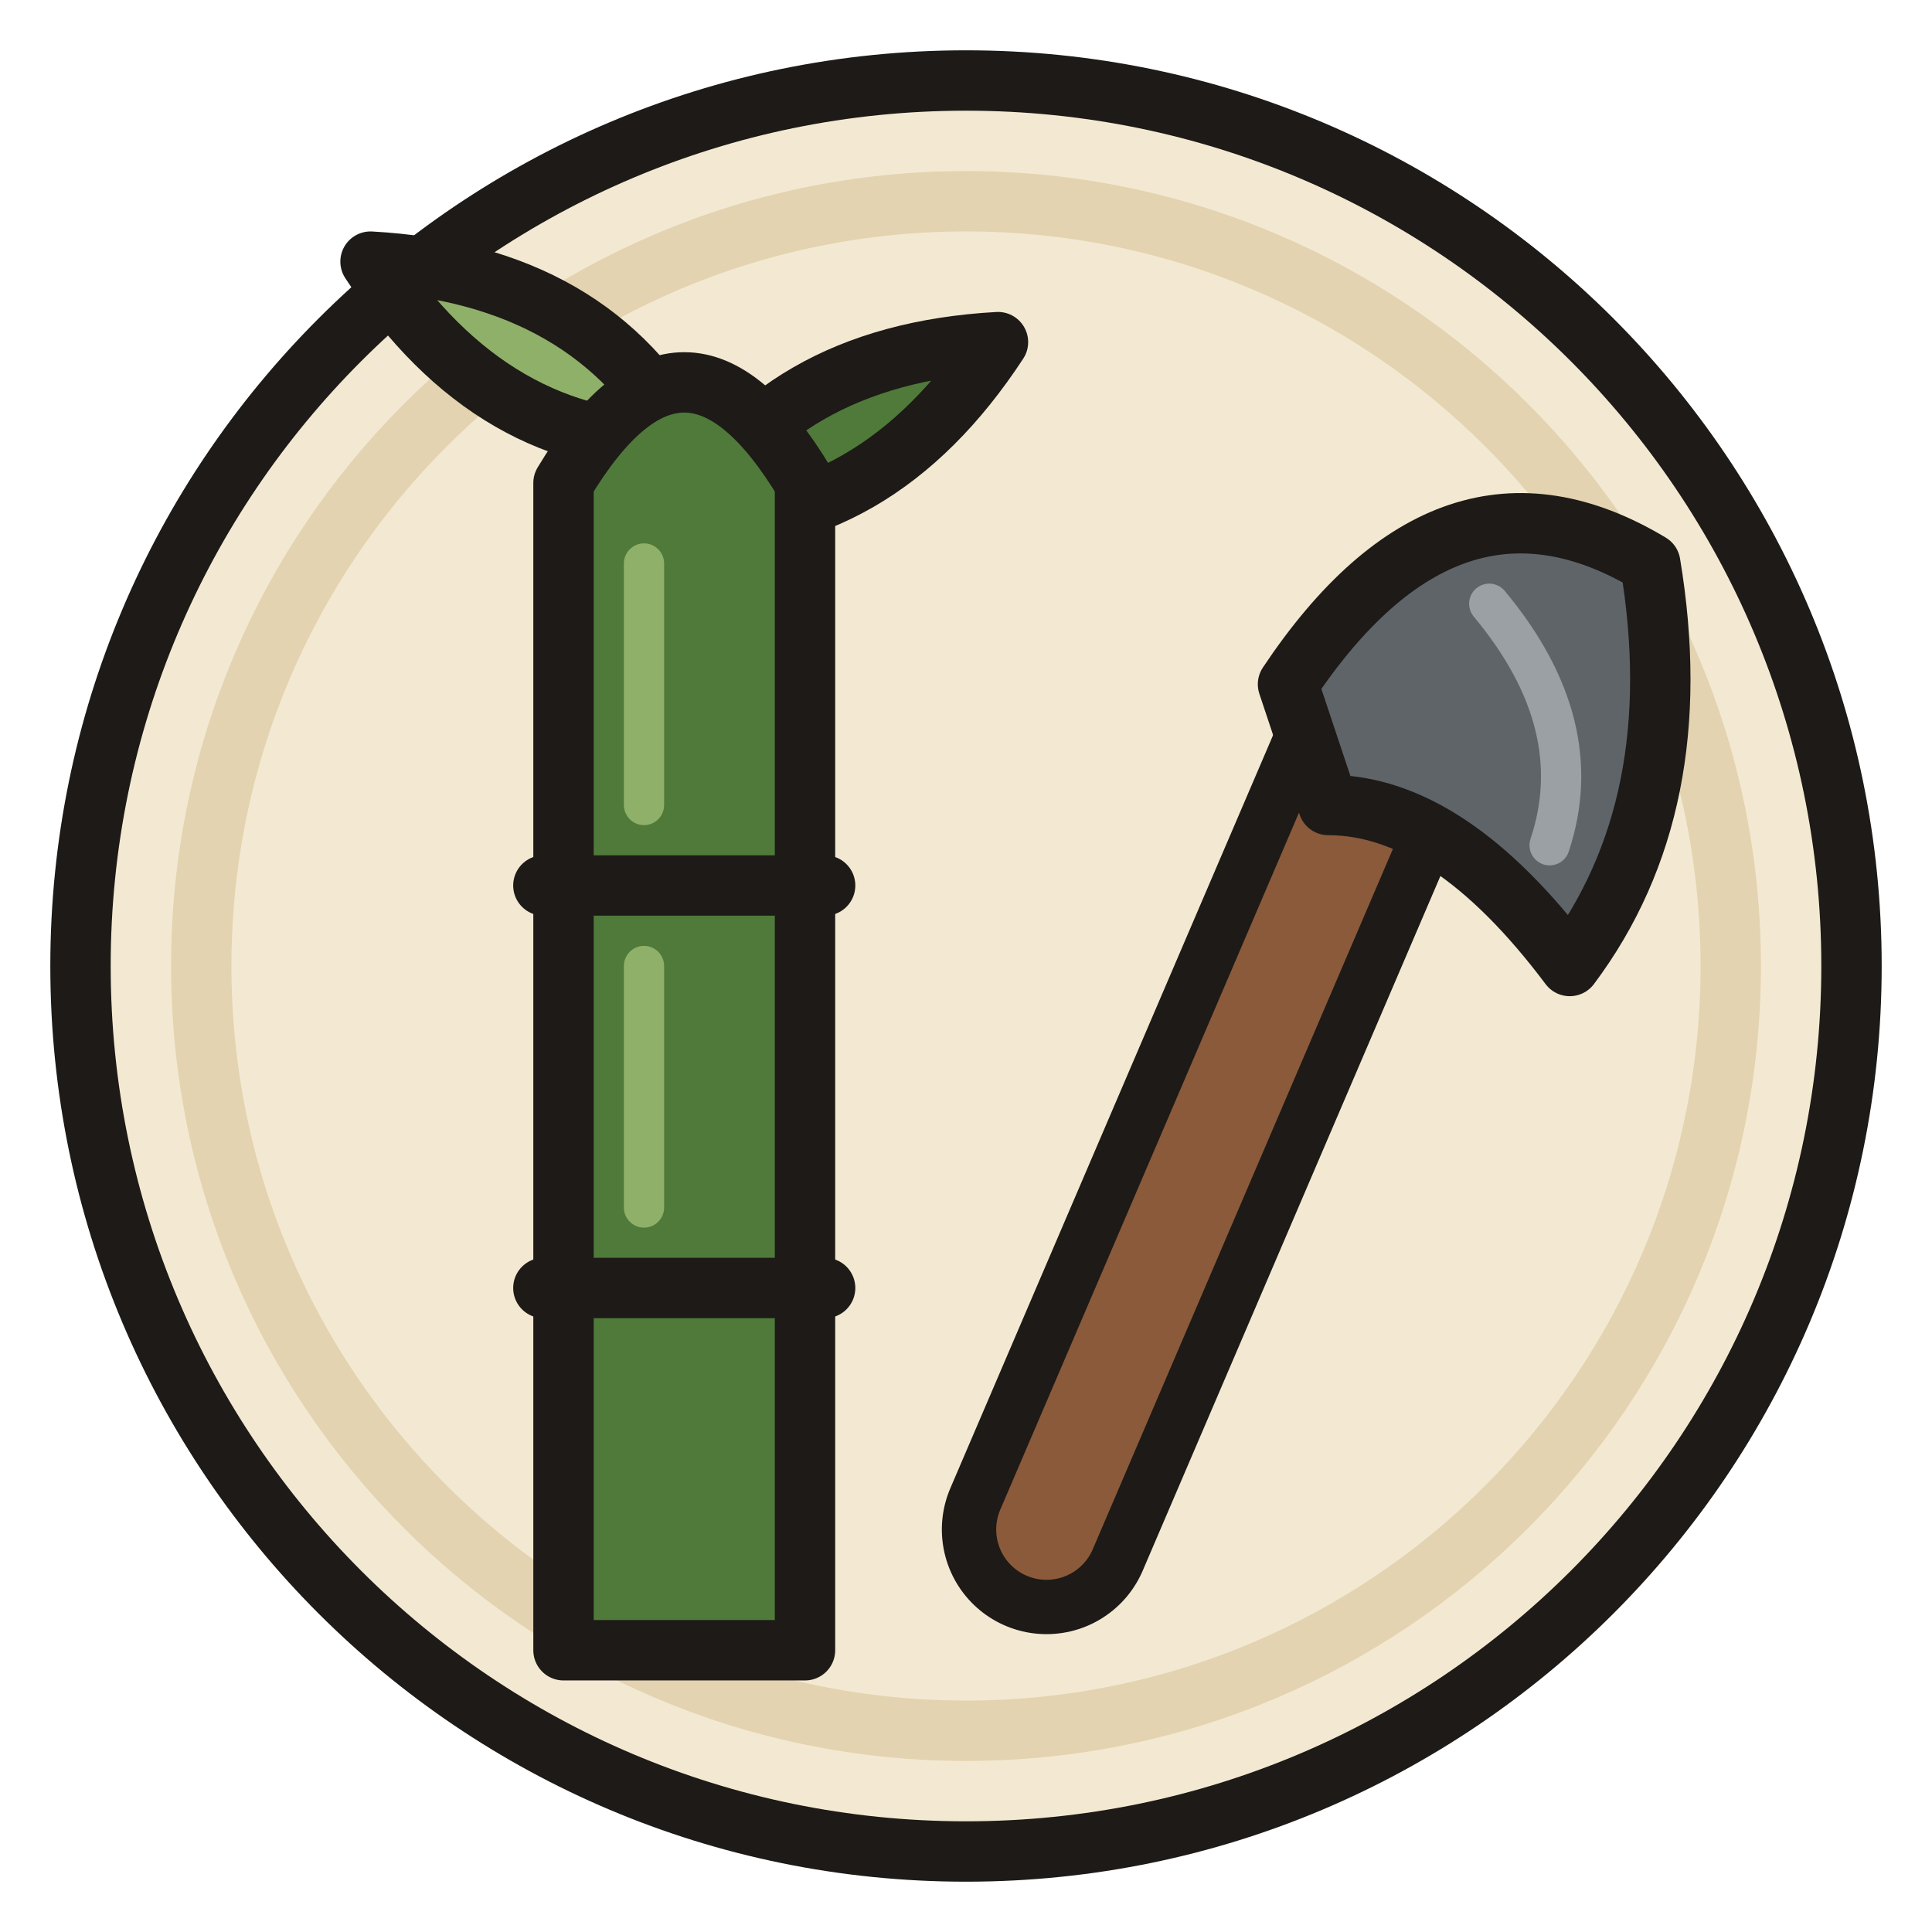
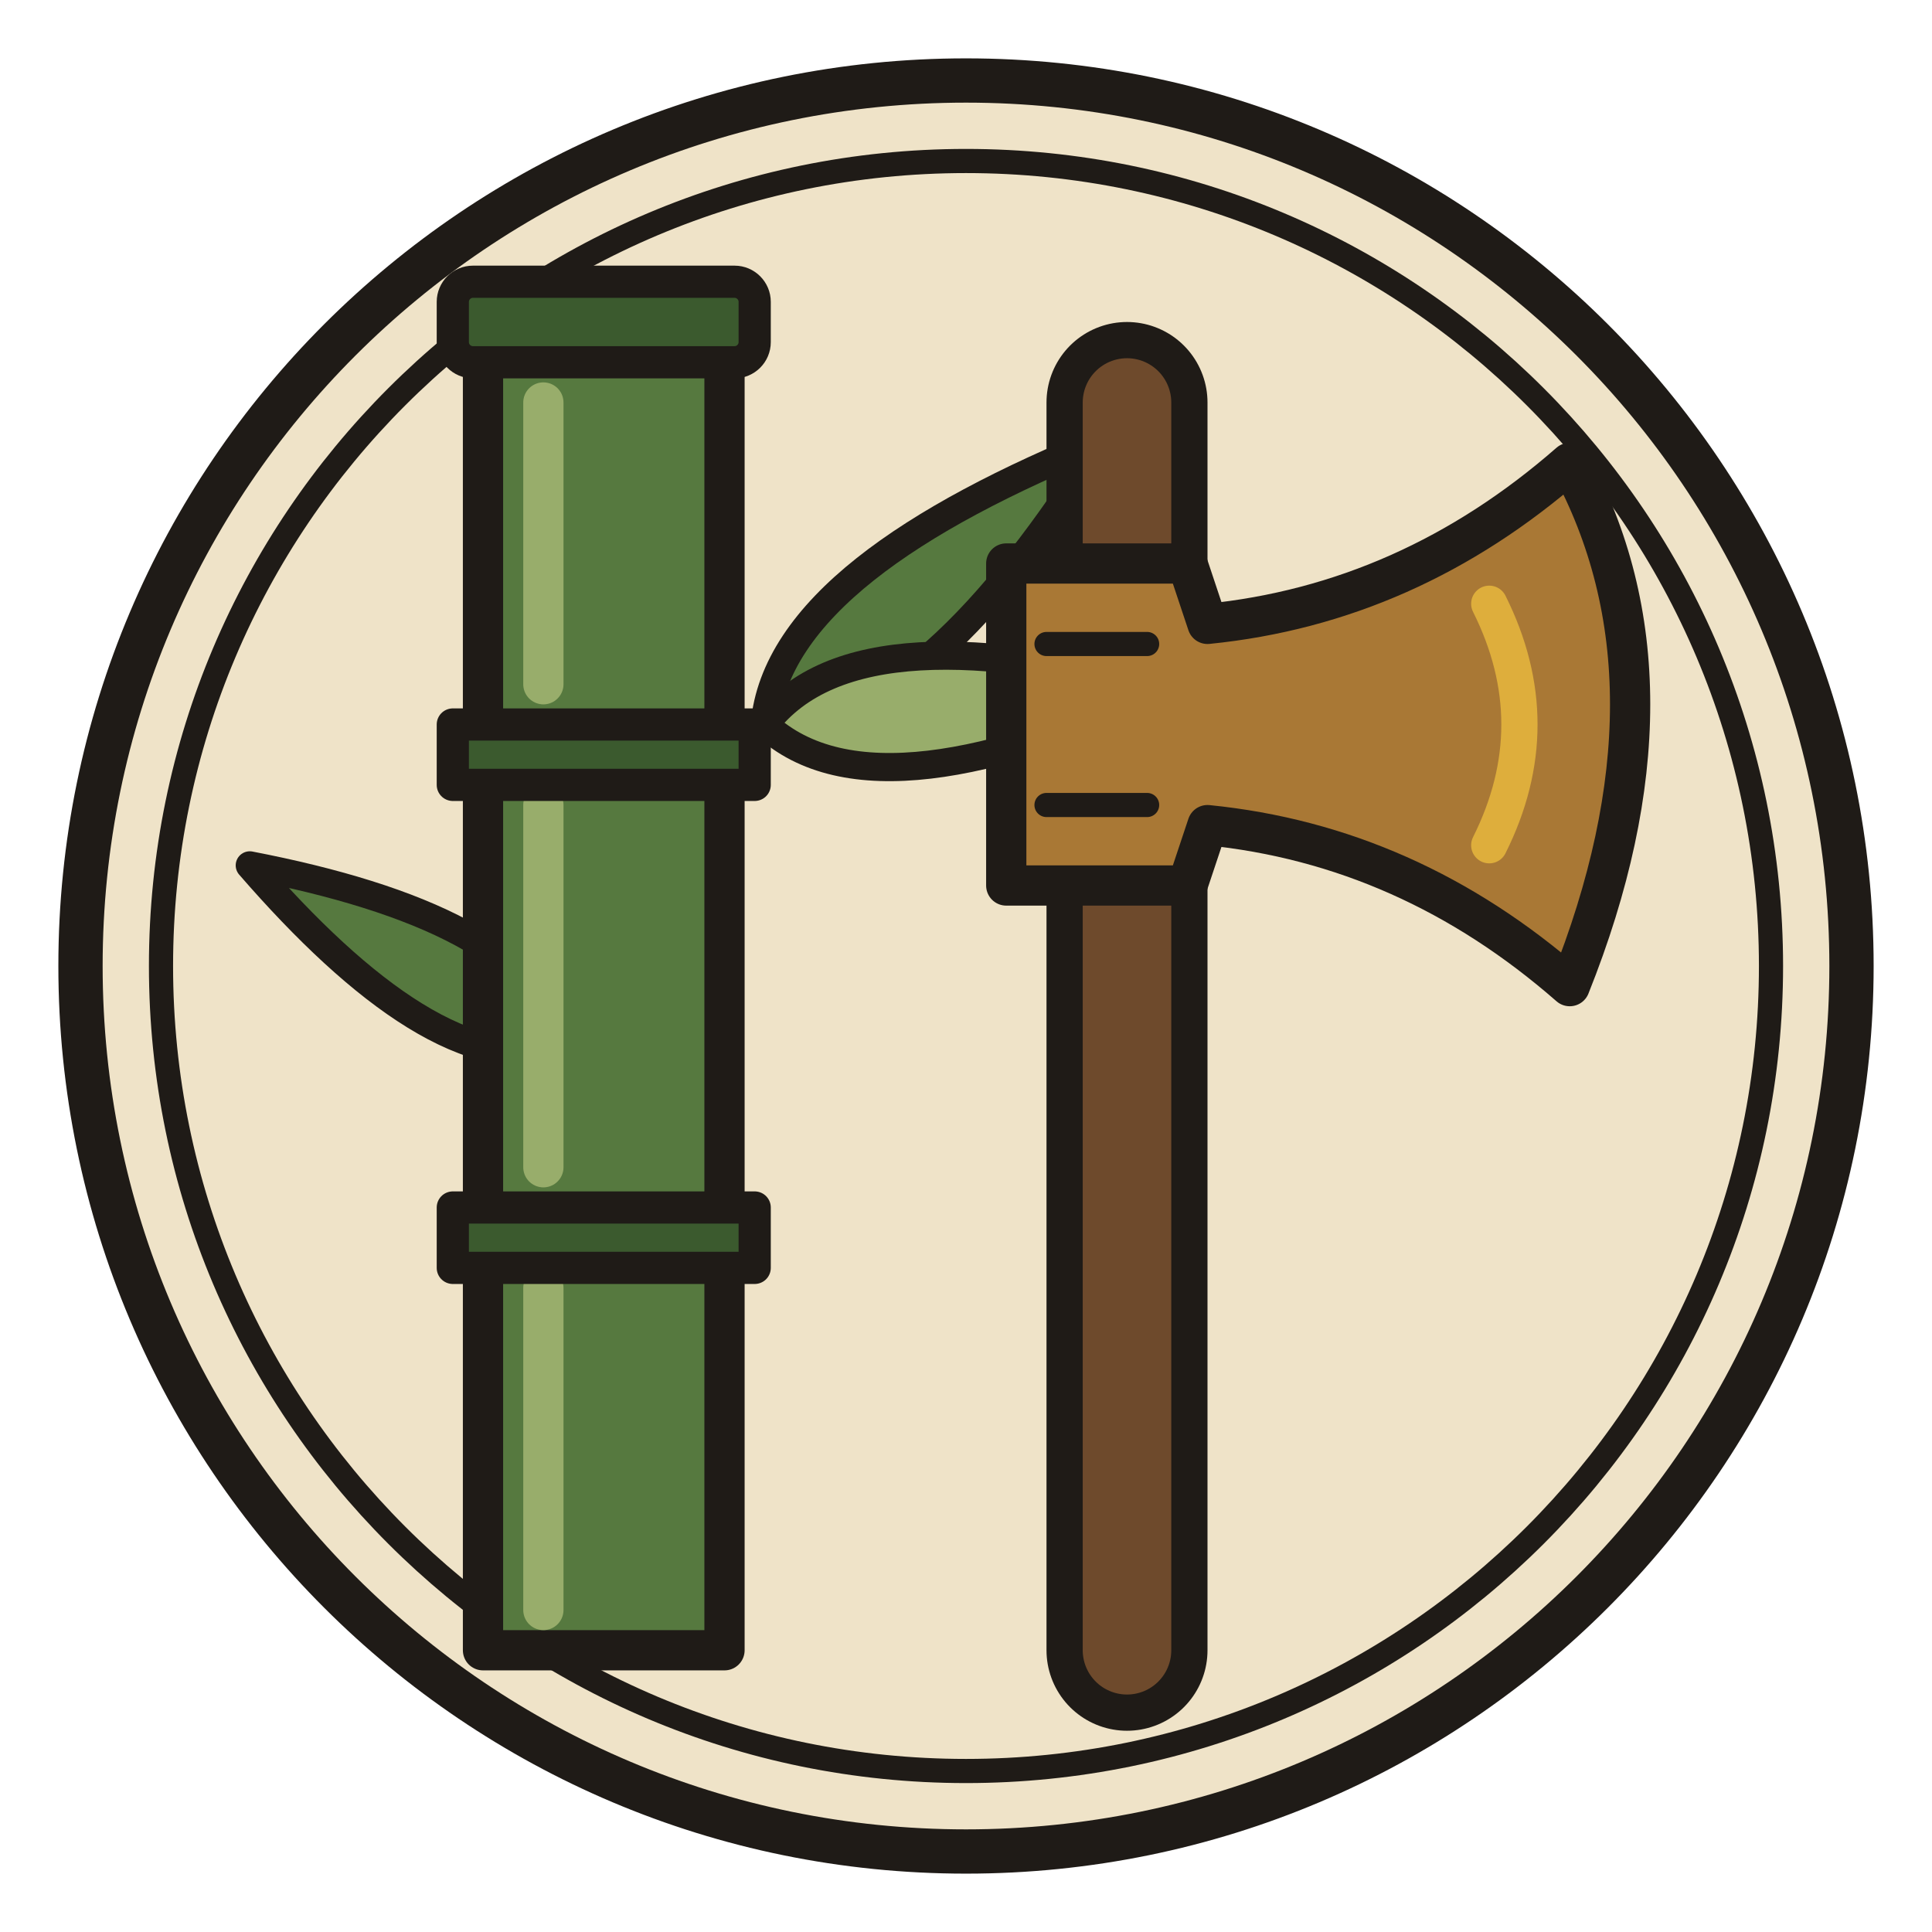
<svg xmlns="http://www.w3.org/2000/svg" viewBox="0 0 96 96">
-   <g stroke="#1d1a17" stroke-width="3" stroke-linejoin="round" stroke-linecap="round">
-     <circle cx="48" cy="48" r="44" fill="#f3e9d2" />
-     <circle cx="48" cy="48" r="38" fill="none" stroke="#e3d3b0" stroke-width="3" />
-     <path transform="translate(34,22) rotate(-150)" d="M0,0 Q8.1,-5 18,0 Q8.1,5 0,0Z" fill="#8fb069" />
-     <path transform="translate(34,26) rotate(-30)" d="M0,0 Q8.1,-5 18,0 Q8.1,5 0,0Z" fill="#4f7a3a" />
-     <path d="M28,82 L28,24 Q34,14 40,24 L40,82Z" fill="#4f7a3a" />
-     <path d="M27,44 L41,44 M27,64 L41,64" fill="none" stroke-width="3" />
-     <path d="M32,28 L32,40 M32,48 L32,60" fill="none" stroke="#8fb069" stroke-width="2" />
-     <path d="M52,76 L70,34" fill="none" stroke-width="10.4" />
-     <path d="M52,76 L70,34" fill="none" stroke="#8a5a3b" stroke-width="5" />
-     <path d="M64,34 Q72,22 82,28 Q84,40 78,48 Q72,40 66,40Z" fill="#5f6468" />
-     <path d="M74,30 Q79,36 77,42" fill="none" stroke="#9aa0a3" stroke-width="2" />
+   <g stroke="#1f1b17" stroke-width="2" stroke-linejoin="round" stroke-linecap="round">
+     <circle cx="48" cy="48" r="44" fill="#efe3c8" stroke-width="2.2" />
+     <circle cx="48" cy="48" r="40" fill="none" stroke-width="1.2" />
+     <path transform="translate(38,36) rotate(-40)" d="M0,0C4,-4 12.1,-3.2 22,0C12.1,3.2 4,4 0,0Z" fill="#56793f" stroke-width="1.4" />
+     <path transform="translate(38,36) rotate(-5)" d="M0,0C3.6,-4 11,-3.2 20,0C11,3.2 3.6,4 0,0Z" fill="#98ad6b" stroke-width="1.4" />
+     <path transform="translate(28,52) rotate(-150)" d="M0,0C3.2,-3.5 9.9,-2.8 18,0C9.9,2.8 3.2,3.5 0,0Z" fill="#56793f" stroke-width="1.4" />
+     <path d="M24,82 L24,16 L36,16 L36,82 Z" fill="#56793f" />
+     <rect x="22.5" y="14" width="15" height="4" rx="1" fill="#3b5a2e" stroke-width="1.6" />
+     <path d="M27,20 L27,34 M27,40 L27,58 M27,64 L27,80" fill="none" stroke="#98ad6b" stroke-width="2" />
+     <path d="M22.5,36 L37.5,36 L37.5,39 L22.5,39 Z" fill="#3b5a2e" stroke-width="1.6" />
+     <path d="M22.5,60 L37.5,60 L37.5,63 L22.5,63 Z" fill="#3b5a2e" stroke-width="1.6" />
+     <path d="M56,82 L56,20" fill="none" stroke-width="8" />
+     <path d="M56,82 L56,20" fill="none" stroke="#6e4a2c" stroke-width="4.4" />
+     <path d="M50,28 L59,28 L60,31 Q70,30 78,23 Q84,34 78,49 Q70,42 60,41 L59,44 L50,44 Z" fill="#a97835" />
+     <path d="M52,32 L57,32 M52,40 L57,40" fill="none" stroke-width="1.2" />
+     <path d="M74,30 Q77,36 74,42" fill="none" stroke="#deae3c" stroke-width="1.8" />
  </g>
</svg>
